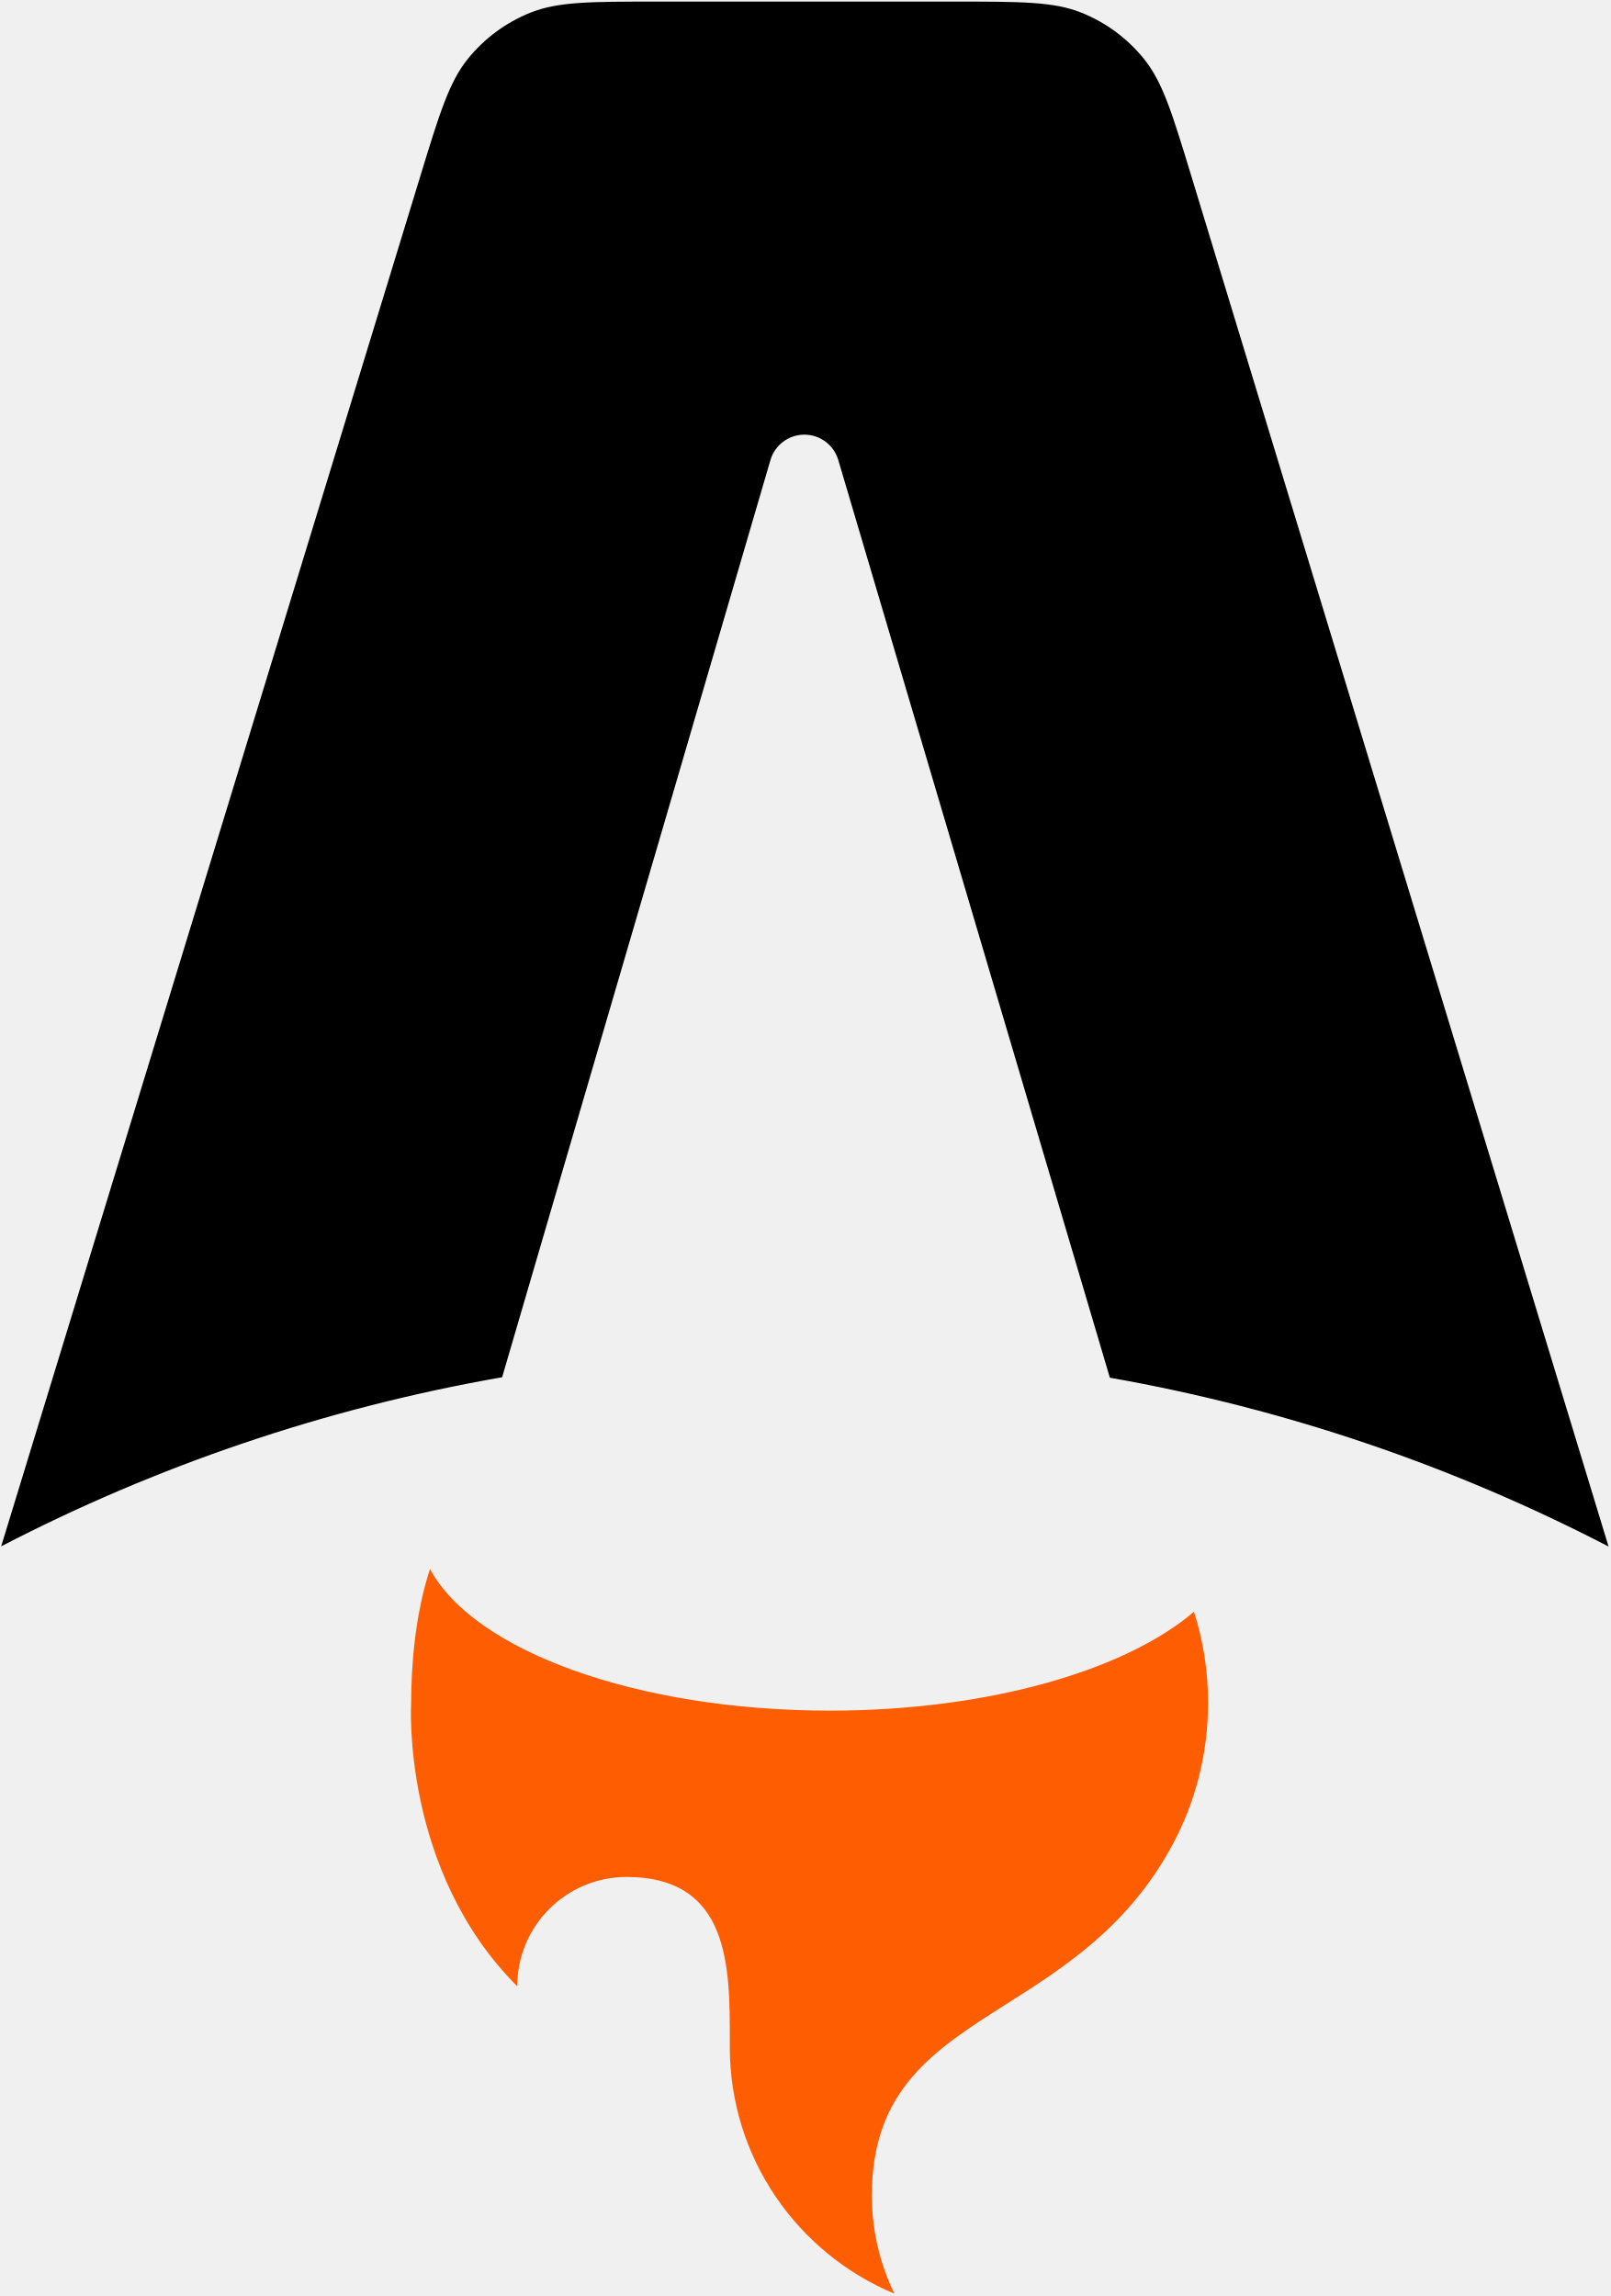
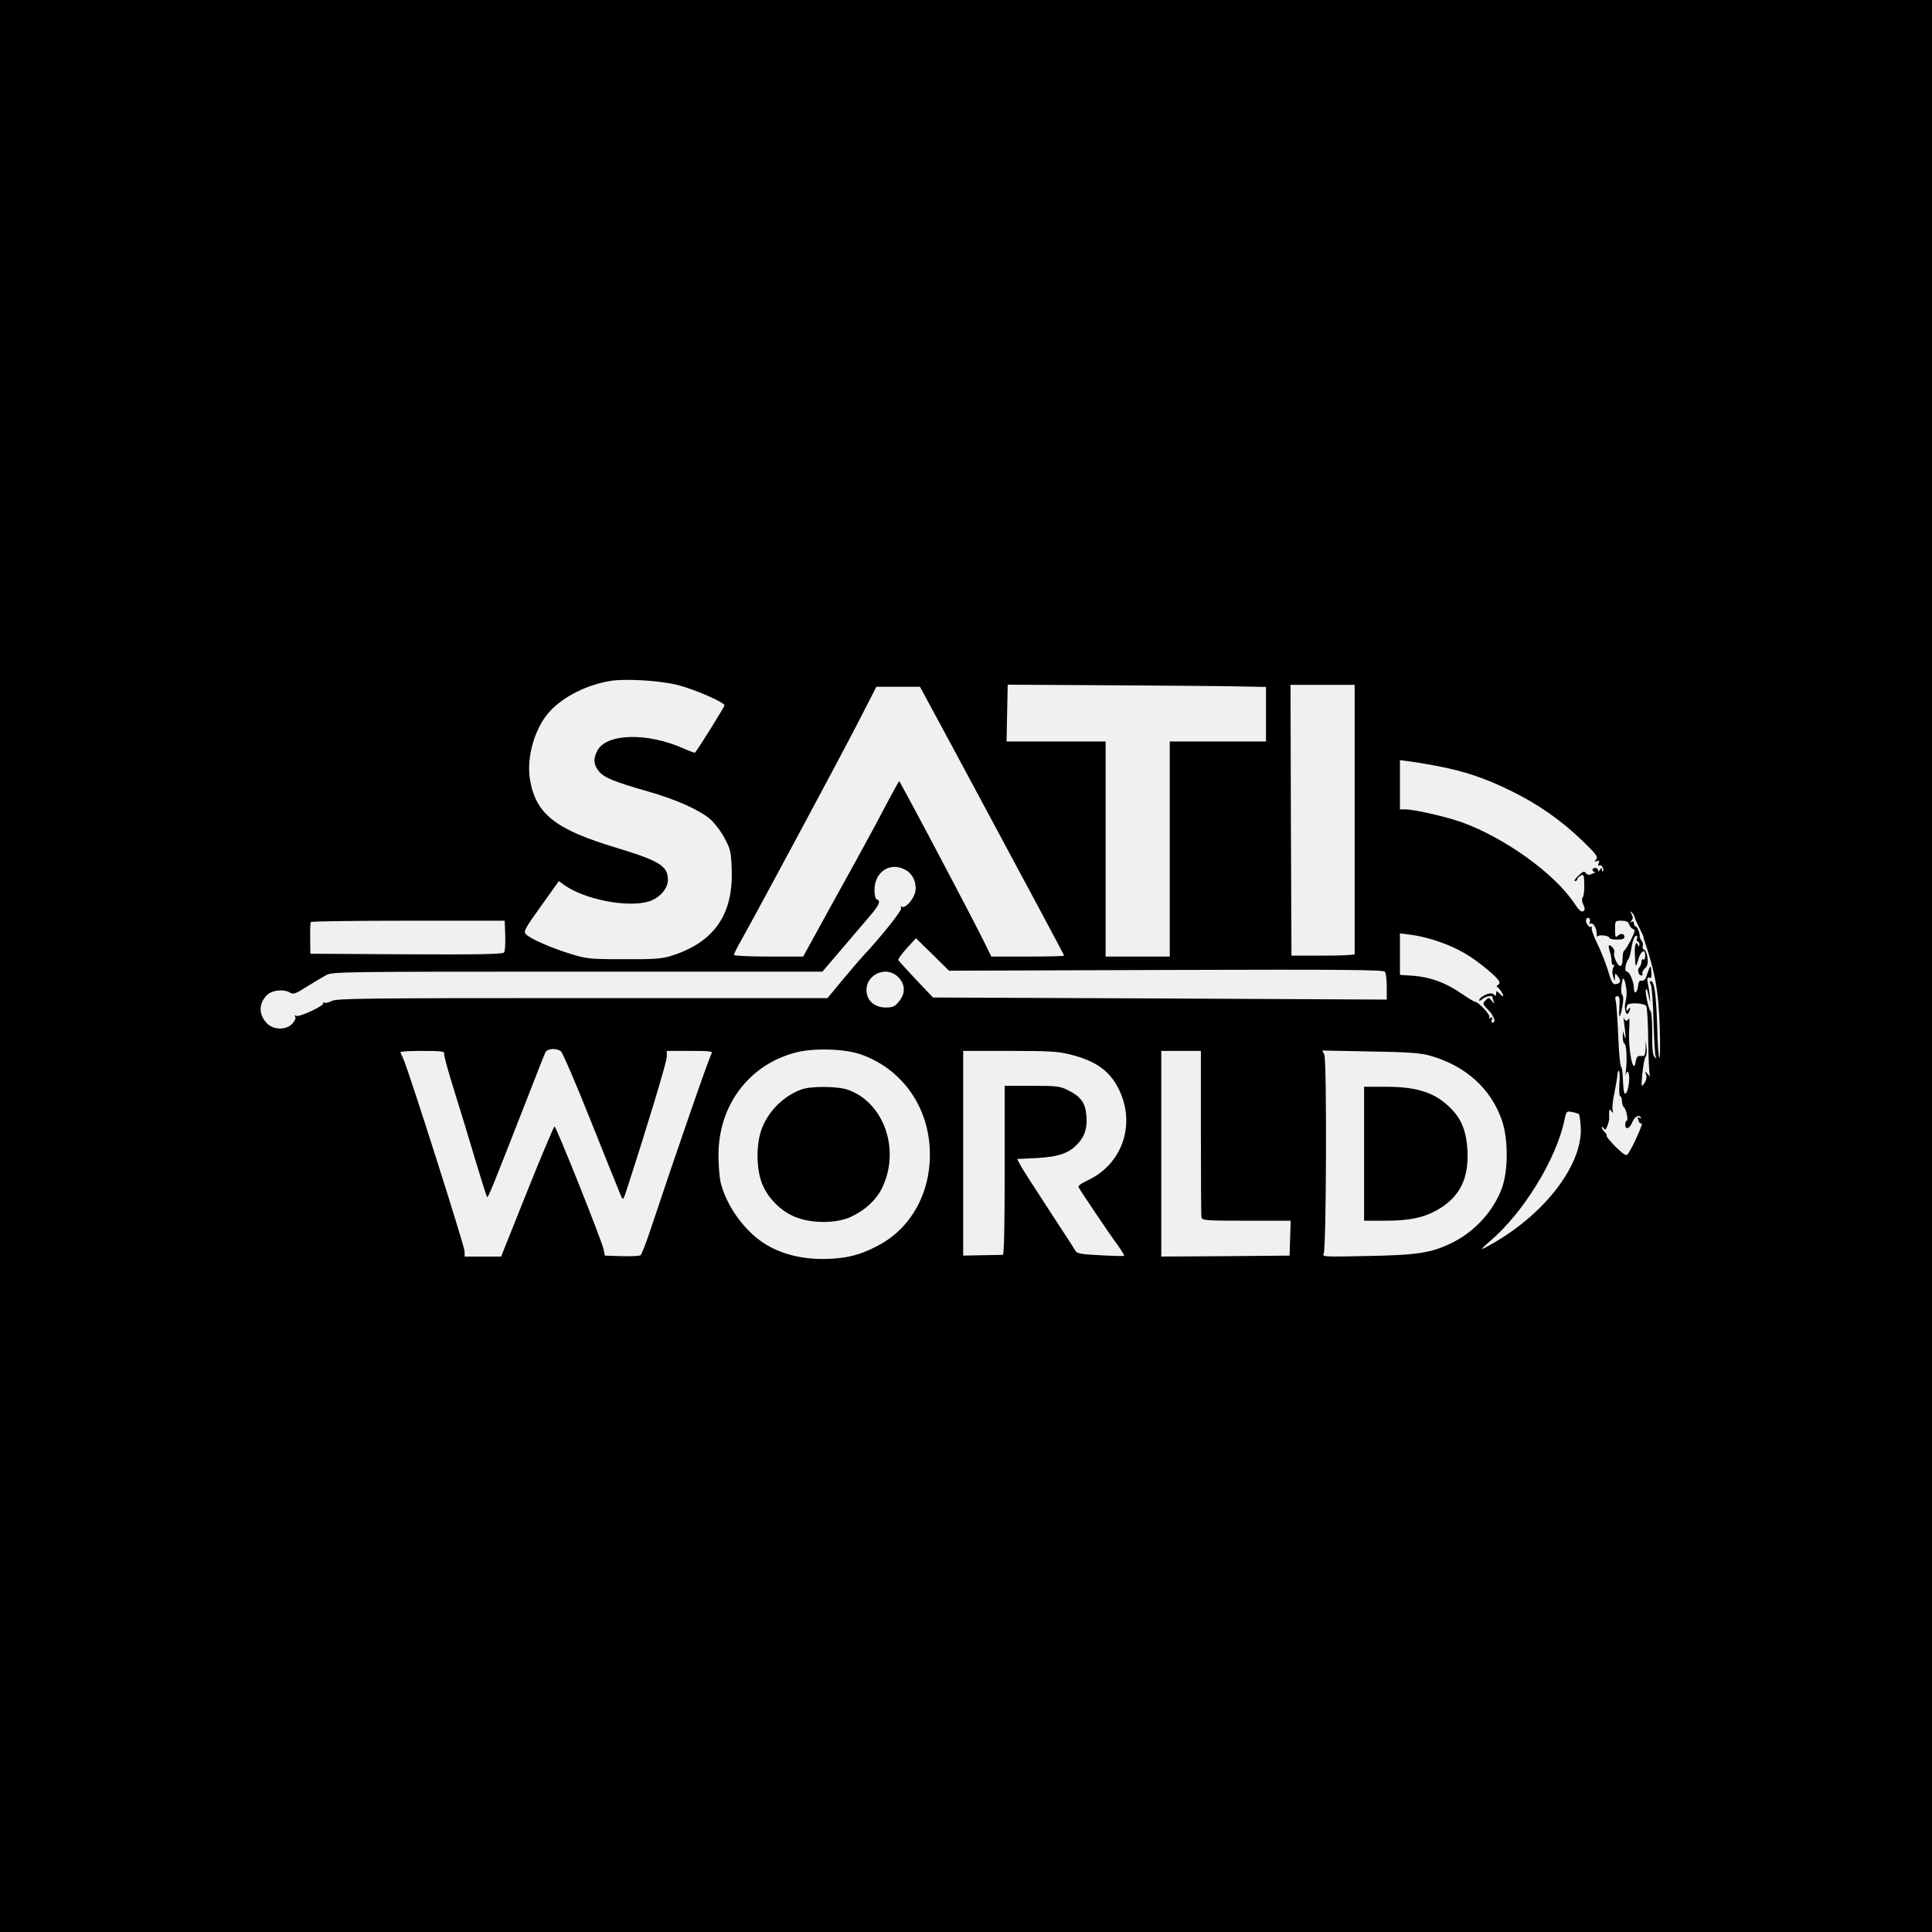
- <svg xmlns="http://www.w3.org/2000/svg" viewBox="0 0 627 894" fill="none">
-   <style>
-     #letter-a {
-       fill: black;
-     }
-     @media (prefers-color-scheme: dark) {
-       #letter-a {
-         fill: white;
-       }
-     }
-   </style>
-   <path id="letter-a" fill-rule="evenodd" clip-rule="evenodd" d="M445.433 22.983C452.722 32.032 456.439 44.243 463.873 68.665L626.281 602.176C566.234 571.026 500.957 548.56 432.115 536.439L326.371 179.099C324.641 173.252 319.27 169.241 313.173 169.241C307.06 169.241 301.68 173.273 299.963 179.14L195.5 536.259C126.338 548.325 60.763 570.832 0.459 602.095L163.664 68.541C171.121 44.162 174.85 31.972 182.14 22.939C188.575 14.965 196.946 8.772 206.454 4.95C217.224 0.622 229.971 0.622 255.466 0.622H372.034C397.562 0.622 410.326 0.622 421.106 4.96C430.622 8.789 438.998 14.995 445.433 22.983Z" />
-   <path fill-rule="evenodd" clip-rule="evenodd" d="M464.867 627.566C438.094 650.46 384.655 666.073 323.101 666.073C247.551 666.073 184.229 642.553 167.426 610.921C161.419 629.05 160.072 649.798 160.072 663.052C160.072 663.052 156.114 728.134 201.38 773.401C201.38 749.896 220.435 730.842 243.939 730.842C284.226 730.842 284.181 765.99 284.144 794.506C284.143 795.36 284.142 796.209 284.142 797.051C284.142 840.333 310.595 877.436 348.215 893.075C342.596 881.518 339.444 868.54 339.444 854.825C339.444 813.545 363.679 798.175 391.845 780.311C414.255 766.098 439.155 750.307 456.315 718.629C465.268 702.101 470.352 683.17 470.352 663.052C470.352 650.68 468.43 638.757 464.867 627.566Z" fill="#FF5D01" />
+ <svg xmlns="http://www.w3.org/2000/svg" version="1.0" width="1024pt" height="1024pt" viewBox="0 0 1024 1024" preserveAspectRatio="xMidYMid meet">
+   <g transform="translate(0,1024) scale(0.1,-0.1)" fill="#000000" stroke="none">
+     <path d="M0 5120 l0 -5120 5120 0 5120 0 0 5120 0 5120 -5120 0 -5120 0 0 -5120z m3589 1490 c89 -22 251 -92 251 -109 0 -7 -137 -227 -156 -250 -2 -2 -30 8 -61 22 -193 86 -410 80 -457 -12 -23 -43 -20 -75 9 -110 30 -34 79 -54 260 -106 148 -42 271 -97 331 -148 22 -20 56 -64 74 -99 31 -57 35 -72 38 -164 10 -242 -94 -390 -323 -461 -50 -15 -93 -18 -250 -17 -178 0 -196 2 -280 28 -105 32 -218 82 -238 105 -13 14 -4 31 80 148 l95 133 29 -21 c108 -76 328 -120 444 -88 59 17 105 67 105 116 0 73 -44 100 -271 169 -326 98 -429 179 -460 362 -20 121 27 280 109 366 74 77 193 136 317 157 79 13 261 2 354 -21z m2969 -8 l152 -3 0 -145 0 -144 -255 0 -255 0 0 -570 0 -570 -170 0 -170 0 0 570 0 570 -262 0 -263 0 3 150 3 151 532 -3 c293 -2 601 -4 685 -6z m622 -702 c0 -390 0 -713 0 -717 0 -5 -75 -8 -167 -8 l-168 0 -3 718 -2 717 170 0 170 0 0 -710z m-2130 378 c413 -769 590 -1099 590 -1103 0 -3 -87 -5 -193 -5 l-193 0 -38 78 c-42 86 -307 590 -394 750 l-56 103 -19 -33 c-10 -18 -57 -105 -103 -193 -47 -88 -154 -283 -237 -432 l-150 -273 -184 0 c-103 0 -183 4 -183 9 0 5 17 40 39 78 81 144 523 967 617 1150 l99 193 116 0 115 0 174 -322z m2573 -99 c143 -28 247 -63 382 -129 144 -70 268 -156 383 -267 73 -71 83 -84 72 -98 -11 -13 -10 -14 4 -9 12 5 15 2 9 -12 -4 -11 -3 -15 4 -11 11 7 28 -22 18 -31 -3 -3 -5 1 -5 9 0 11 -2 11 -10 -1 -6 -10 -10 -11 -10 -2 0 6 -7 12 -15 12 -18 0 -20 -20 -2 -21 6 0 1 -5 -13 -10 -18 -8 -27 -7 -35 4 -8 11 -15 9 -40 -15 -16 -15 -24 -28 -17 -28 6 0 12 4 12 10 0 5 8 14 18 19 16 9 18 4 19 -47 1 -31 -3 -62 -8 -68 -6 -8 -5 -22 3 -39 10 -21 9 -28 -1 -35 -10 -5 -24 7 -48 44 -106 158 -368 346 -598 429 -80 28 -249 67 -295 67 l-30 0 0 130 0 131 53 -7 c28 -3 96 -15 150 -25z m-2815 -555 c35 -23 53 -74 42 -116 -11 -39 -53 -84 -69 -74 -6 4 -9 1 -5 -8 5 -12 -105 -150 -209 -261 -15 -16 -62 -72 -104 -122 l-77 -93 -1298 0 c-1150 0 -1302 -2 -1329 -15 -16 -9 -35 -13 -41 -9 -6 4 -8 3 -5 -3 8 -13 -129 -77 -144 -67 -8 5 -9 3 -4 -5 4 -7 -2 -22 -16 -37 -32 -34 -98 -34 -133 1 -46 46 -46 106 -1 151 27 27 91 33 124 12 16 -9 29 -5 85 31 37 23 82 50 102 61 34 20 60 20 1334 20 l1299 0 62 73 c60 70 95 111 193 226 47 56 55 76 34 84 -8 2 -13 22 -13 50 0 101 91 155 173 101z m3856 -245 c1 -8 13 -34 26 -59 12 -25 22 -45 21 -45 -1 0 0 -7 3 -15 60 -177 76 -271 83 -465 3 -93 2 -167 -2 -163 -4 4 -9 71 -11 150 -6 193 -15 258 -35 258 -6 0 -6 -8 1 -19 5 -11 12 -99 14 -195 3 -97 8 -181 12 -188 5 -10 4 -11 -6 -1 -10 9 -14 44 -13 128 0 63 -4 115 -8 115 -9 0 -33 109 -25 117 3 3 7 -5 10 -18 12 -55 15 -62 11 -24 -2 22 -7 55 -11 73 -5 25 -4 32 7 30 14 -3 14 0 10 45 -3 24 -4 22 -26 -41 -4 -13 -14 -21 -24 -20 -11 2 -17 -6 -19 -29 -4 -37 -22 -46 -22 -11 0 34 -23 88 -37 88 -14 0 -9 44 7 65 5 6 10 24 13 40 9 56 19 85 29 85 6 0 8 -7 4 -15 -3 -8 -1 -15 4 -15 6 0 10 -8 9 -17 0 -11 -3 -13 -6 -5 -11 29 -20 8 -18 -45 3 -74 4 -76 18 -29 14 47 37 60 37 21 0 -15 -4 -24 -10 -20 -5 3 -10 -2 -10 -12 0 -11 -5 -24 -11 -30 -13 -13 -5 -43 11 -43 6 0 9 4 5 9 -3 6 3 18 13 28 14 13 18 28 14 56 -2 21 -10 41 -18 44 -7 2 -10 11 -7 19 3 8 0 20 -6 28 -7 8 -11 18 -10 22 2 16 -13 54 -22 54 -5 0 -9 7 -9 16 0 9 -5 12 -12 8 -10 -5 -10 -4 -1 6 9 10 9 19 1 34 -8 16 -8 18 1 10 7 -6 13 -18 15 -25z m-238 -26 c-3 -8 -2 -12 3 -9 14 9 33 -21 34 -52 0 -15 2 -22 4 -16 4 12 63 6 63 -7 0 -5 18 -9 40 -9 29 0 40 4 40 15 0 18 -21 20 -38 3 -9 -9 -12 -2 -12 35 0 47 0 47 34 47 25 0 36 -5 41 -19 3 -11 12 -22 21 -25 12 -5 10 -14 -12 -58 -15 -29 -30 -54 -35 -56 -5 -2 -9 -21 -9 -43 0 -25 -5 -39 -13 -39 -14 0 -39 58 -31 72 6 10 -14 38 -27 38 -4 0 -3 -15 3 -32 6 -18 10 -43 10 -55 0 -13 5 -20 10 -17 6 4 6 -1 -1 -13 -6 -13 -7 -31 -1 -49 8 -28 8 -28 9 -4 2 24 2 24 16 5 19 -24 15 -37 -11 -41 -16 -3 -23 10 -42 74 -13 42 -39 107 -58 145 -19 38 -31 74 -27 81 3 6 3 8 -2 4 -11 -10 -34 23 -28 39 3 7 9 10 15 7 5 -3 7 -13 4 -21z m-5748 -71 c1 -42 -1 -83 -6 -90 -7 -9 -117 -12 -518 -10 l-509 3 -1 80 c-1 44 1 83 3 88 2 4 235 7 516 7 l512 0 3 -78z m4918 -23 c103 -32 181 -72 263 -138 81 -65 101 -89 81 -101 -9 -5 -9 -9 -1 -14 12 -8 35 -46 27 -46 -2 0 -12 7 -20 16 -15 14 -16 14 -16 -3 0 -10 -3 -14 -8 -8 -4 6 -14 11 -22 10 -21 0 -60 -24 -60 -36 0 -6 7 -3 16 5 14 14 54 23 54 12 0 -2 3 -13 6 -23 6 -16 5 -16 -9 2 -15 19 -17 19 -33 3 -17 -17 -17 -19 14 -51 31 -32 43 -67 22 -67 -5 0 -6 7 -3 17 5 12 3 14 -7 8 -9 -5 -11 -4 -6 4 7 11 -58 81 -75 81 -5 0 -38 20 -73 44 -84 58 -165 87 -253 94 l-73 5 0 110 0 110 54 -7 c29 -3 84 -15 122 -27z m-1415 -160 c969 3 1153 1 1160 -10 5 -8 9 -44 9 -80 l0 -67 -1202 6 -1203 5 -90 95 c-49 52 -92 99 -94 104 -1 5 19 33 45 62 l49 53 88 -86 87 -86 1151 4z m-1420 -38 c38 -39 39 -87 3 -130 -21 -26 -33 -31 -69 -31 -52 0 -91 28 -100 71 -21 95 97 159 166 90z m3860 -72 c1 -19 -1 -44 -5 -57 -10 -31 2 -82 15 -61 5 7 9 19 9 24 0 6 -5 3 -10 -5 -10 -16 -14 -1 -5 22 6 15 83 13 100 -3 5 -5 10 -88 11 -184 1 -96 5 -180 9 -187 4 -7 -1 -4 -10 7 -17 20 -17 20 -10 -2 4 -15 0 -31 -10 -45 -16 -22 -17 -20 -10 52 4 41 11 80 16 87 6 6 9 29 6 50 l-4 38 -1 -42 c-2 -38 -5 -42 -24 -40 -19 2 -24 -4 -29 -33 -12 -72 -40 67 -34 171 2 41 2 68 -1 62 -3 -7 -9 -13 -14 -13 -5 0 -10 6 -13 13 -2 6 -3 3 -1 -8 10 -73 13 -118 5 -90 l-9 30 -1 -32 c0 -17 4 -33 9 -35 11 -3 15 -88 7 -148 -2 -19 -2 -27 0 -17 8 30 18 18 18 -21 -1 -43 -13 -84 -24 -78 -4 3 -8 35 -9 72 -1 38 -6 70 -11 73 -4 3 -11 76 -14 161 -4 85 -9 167 -13 183 -5 20 -3 27 8 27 12 0 14 -12 11 -57 -4 -67 3 -66 16 3 6 32 6 53 -1 61 -6 7 -7 30 -3 55 6 36 9 39 15 22 5 -11 9 -36 11 -55z m-5648 -321 c9 -7 82 -177 162 -378 80 -201 151 -376 157 -390 10 -23 12 -21 33 45 103 317 209 666 209 693 l0 32 124 0 c101 0 122 -2 114 -13 -10 -11 -183 -510 -325 -937 -23 -69 -46 -128 -52 -133 -5 -4 -50 -6 -100 -5 l-89 3 -7 34 c-9 44 -251 651 -260 651 -3 0 -69 -155 -145 -345 l-138 -345 -97 0 -96 0 -1 30 c-1 28 -299 966 -325 1020 -6 14 -13 28 -15 33 -2 4 51 7 117 7 97 0 119 -3 115 -13 -3 -8 21 -94 52 -193 31 -98 82 -266 113 -371 32 -106 60 -195 63 -198 5 -5 30 57 209 515 50 129 95 243 100 253 11 20 57 23 82 5z m1591 -17 c208 -74 347 -260 363 -486 16 -228 -89 -431 -275 -528 -98 -52 -178 -70 -297 -70 -116 1 -221 29 -305 83 -107 69 -201 201 -231 325 -6 28 -11 93 -11 145 1 261 160 474 404 540 97 27 264 22 352 -9z m1109 0 c137 -35 209 -87 257 -184 92 -187 18 -399 -167 -484 -34 -16 -51 -29 -46 -36 16 -29 170 -257 206 -305 21 -30 37 -55 35 -58 -3 -2 -60 -1 -127 3 -104 5 -123 9 -132 25 -5 10 -70 109 -143 221 -73 112 -141 217 -149 234 l-16 30 103 5 c120 7 175 26 223 81 36 41 48 87 40 154 -6 59 -31 92 -93 123 -45 23 -60 25 -194 25 l-145 0 0 -448 c0 -291 -3 -447 -10 -448 -5 0 -55 -1 -110 -2 l-100 -2 0 542 0 543 246 0 c211 0 257 -3 322 -19z m692 -414 c0 -237 1 -440 3 -449 4 -17 24 -18 239 -18 l234 0 -3 -92 -3 -93 -340 -3 -340 -2 0 545 0 545 105 0 105 0 0 -433z m1210 409 c190 -52 328 -175 386 -346 33 -96 33 -259 1 -353 -42 -119 -139 -229 -256 -289 -114 -58 -186 -70 -455 -75 -236 -5 -244 -5 -235 13 14 29 17 1030 3 1055 l-11 21 254 -5 c192 -3 267 -8 313 -21z m1008 -151 c-2 -36 0 -65 4 -65 5 0 9 -12 10 -26 0 -15 5 -29 10 -33 12 -8 25 -71 15 -71 -4 0 -8 -9 -8 -20 0 -30 22 -24 36 9 13 32 36 46 46 29 4 -7 3 -8 -4 -4 -14 8 -15 4 -6 -18 3 -9 10 -13 15 -10 13 8 -51 -135 -74 -164 -8 -10 -22 -1 -63 39 -29 29 -51 56 -49 60 3 4 -2 12 -10 19 -8 7 -15 18 -15 24 0 6 4 4 10 -4 7 -11 11 -9 20 14 6 16 10 33 9 40 -1 6 -1 20 0 31 1 17 3 18 12 5 9 -12 10 -11 6 7 -3 12 1 51 9 87 7 36 15 79 16 95 1 16 5 28 9 26 3 -3 5 -34 2 -70z m-214 -160 c2 -3 7 -32 9 -65 14 -193 -178 -452 -455 -614 -34 -20 -64 -36 -68 -36 -4 0 16 19 44 43 174 148 348 431 392 636 11 52 12 53 42 47 17 -3 33 -9 36 -11z" />
+     <path d="M4249 4466 c-93 -33 -174 -112 -210 -205 -32 -80 -32 -213 0 -294 30 -77 101 -148 178 -178 87 -35 218 -34 294 2 75 35 133 89 164 152 99 203 10 456 -184 522 -54 18 -192 19 -242 1z" />
+     <path d="M7230 4125 l0 -355 113 0 c132 0 209 17 285 63 110 66 157 163 150 306 -5 101 -30 167 -86 224 -83 85 -177 117 -349 117 l-113 0 0 -355z" />
+   </g>
</svg>
